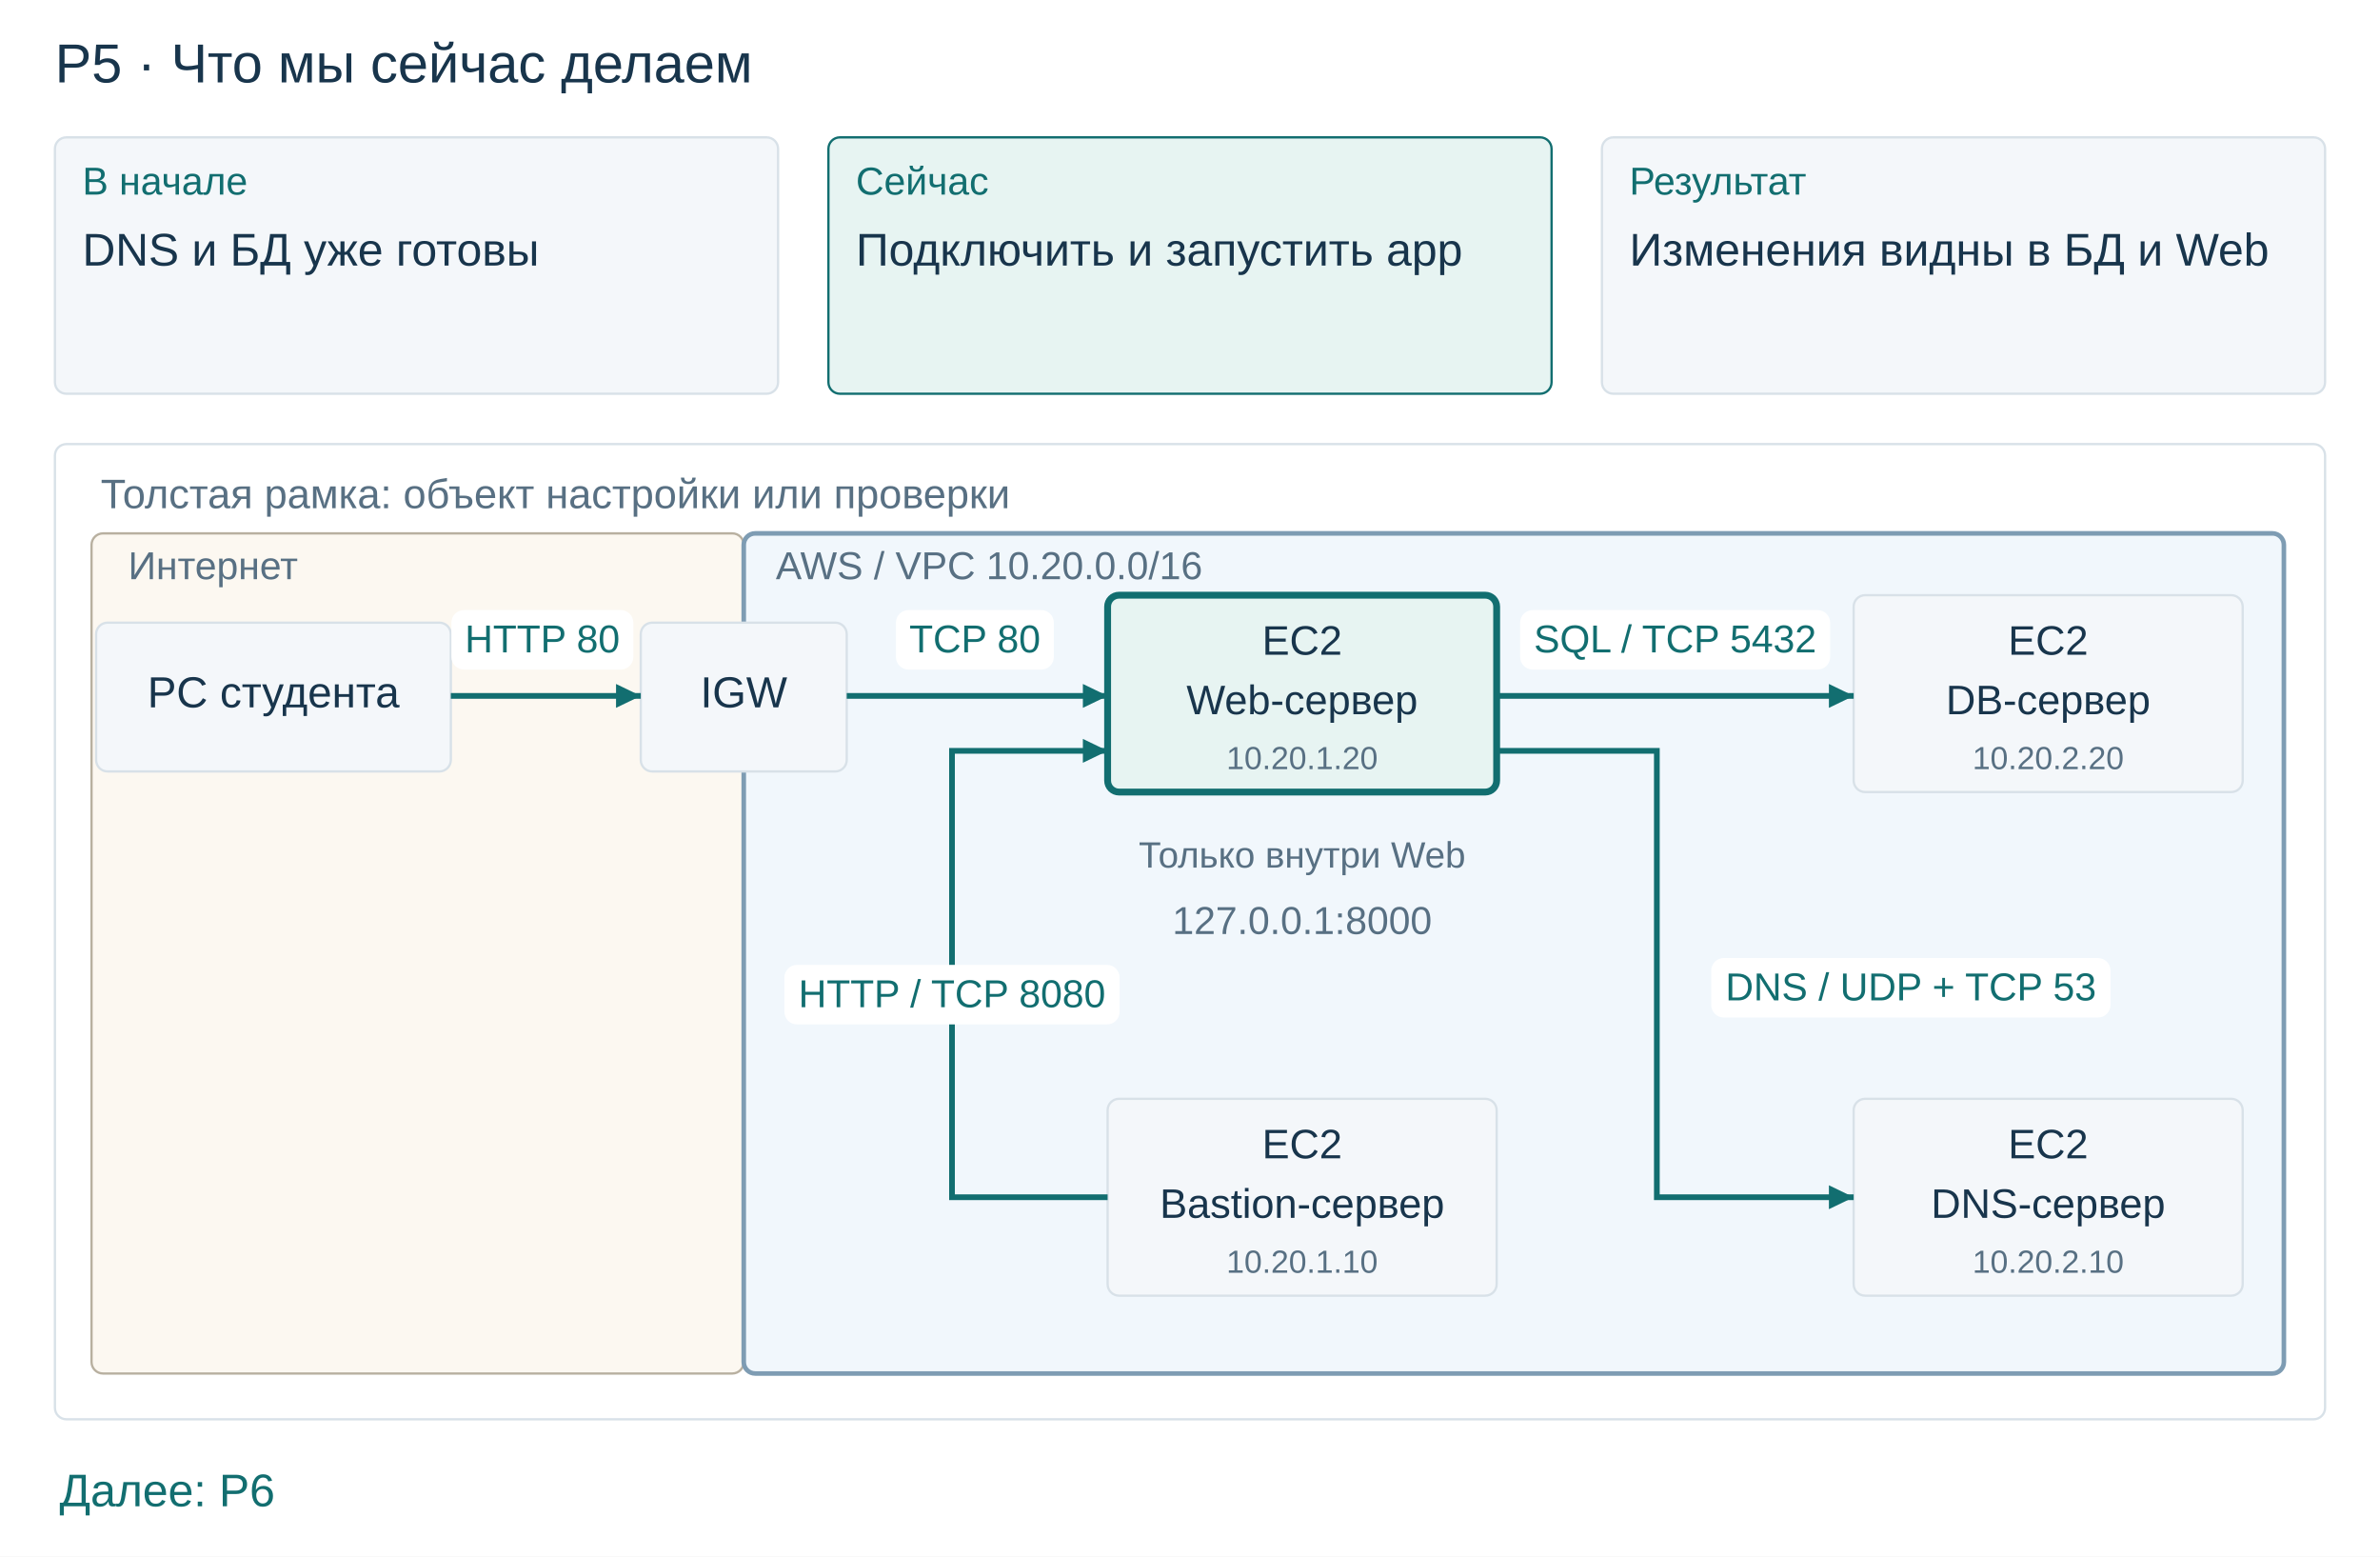
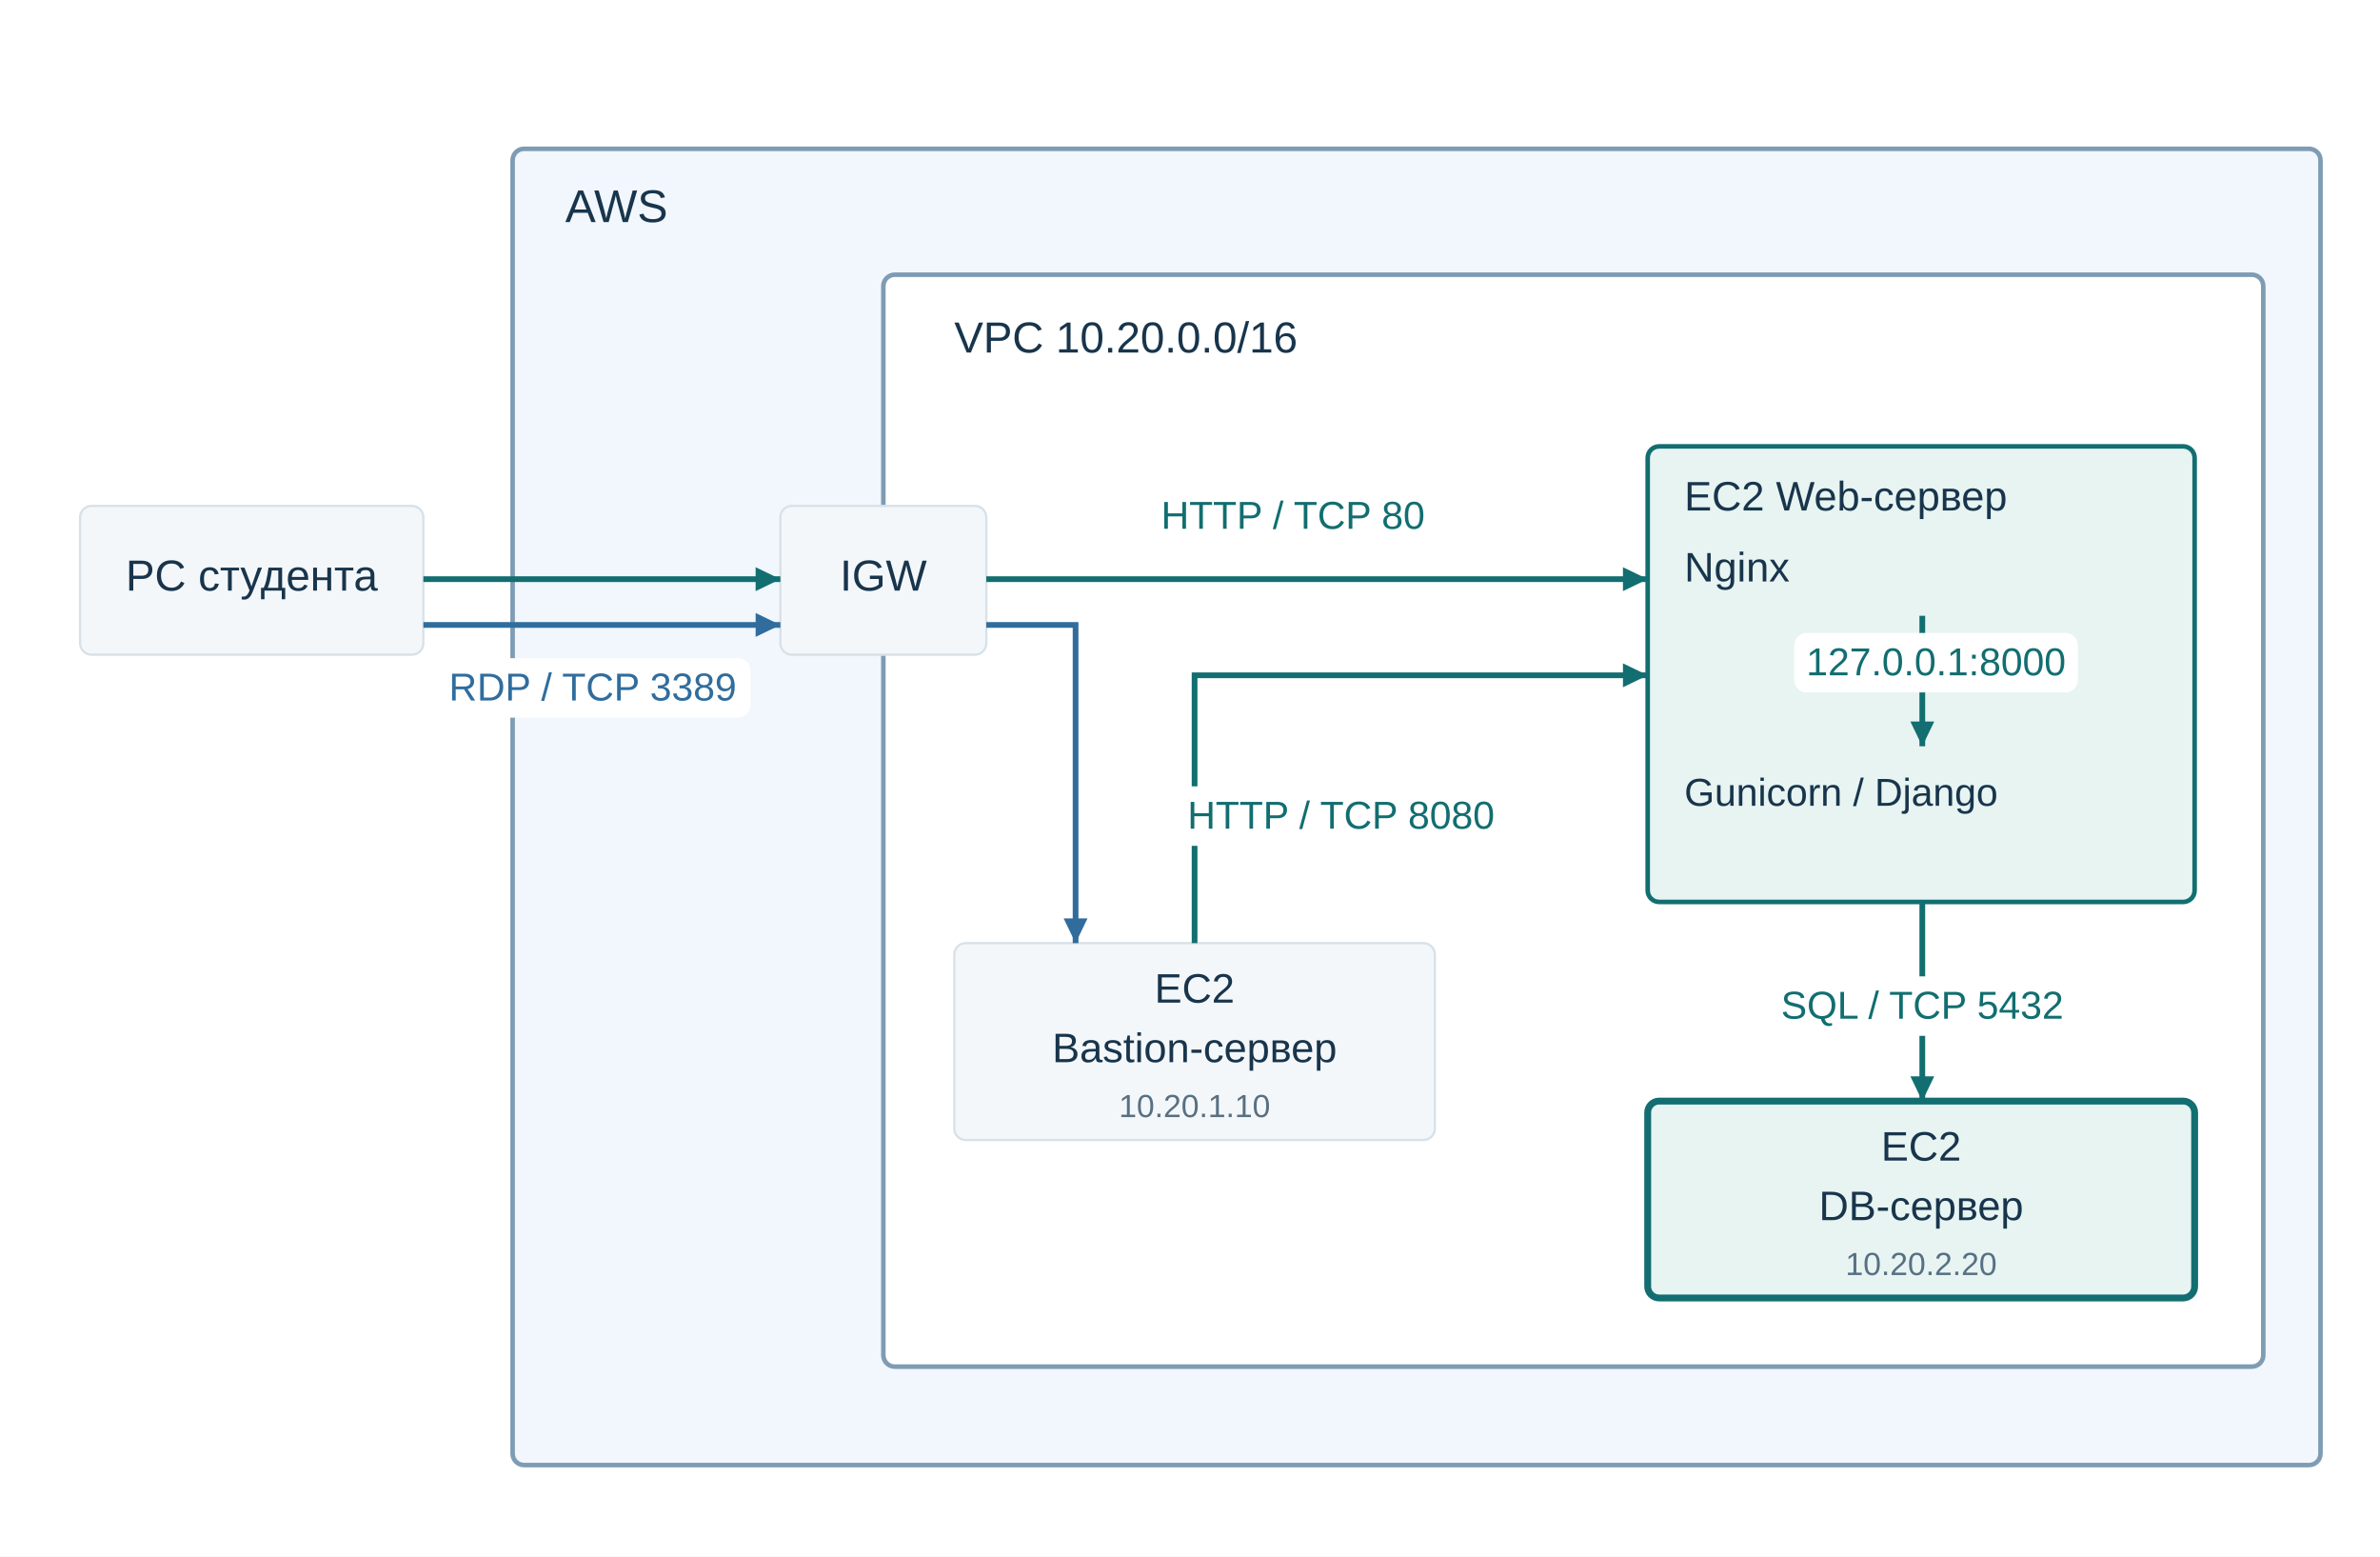
<svg xmlns="http://www.w3.org/2000/svg" width="1040" height="680" viewBox="0 0 1040 680" role="img">
  <rect width="1040" height="680" fill="white" />
-   <text x="24" y="36" font-size="24" font-family="Arial,MS Gothic,sans-serif" fill="#18354c">P5 · Что мы сейчас делаем</text>
-   <rect x="24" y="60" width="316" height="112" rx="5" fill="#f4f7fa" stroke="#d8e1e8" stroke-width="1" />
-   <text x="36" y="85" font-size="17" font-family="Arial,MS Gothic,sans-serif" fill="#126e70">В начале</text>
-   <text x="36" y="116" font-size="20" font-family="Arial,MS Gothic,sans-serif" fill="#18354c">DNS и БД уже готовы</text>
-   <rect x="362" y="60" width="316" height="112" rx="5" fill="#e7f4f2" stroke="#126e70" stroke-width="1" />
-   <text x="374" y="85" font-size="17" font-family="Arial,MS Gothic,sans-serif" fill="#126e70">Сейчас</text>
-   <text x="374" y="116" font-size="20" font-family="Arial,MS Gothic,sans-serif" fill="#18354c">Подключить и запустить app</text>
-   <rect x="700" y="60" width="316" height="112" rx="5" fill="#f4f7fa" stroke="#d8e1e8" stroke-width="1" />
-   <text x="712" y="85" font-size="17" font-family="Arial,MS Gothic,sans-serif" fill="#126e70">Результат</text>
-   <text x="712" y="116" font-size="20" font-family="Arial,MS Gothic,sans-serif" fill="#18354c">Изменения видны в БД и Web</text>
-   <rect x="24" y="194" width="992" height="426" rx="5" fill="white" stroke="#d8e1e8" stroke-width="1" />
-   <text x="44" y="222" font-size="18" font-family="Arial,MS Gothic,sans-serif" fill="#587083">Толстая рамка: объект настройки или проверки</text>
-   <rect x="40" y="233" width="285" height="367" rx="5" fill="#fcf8f1" stroke="#b8b0a0" stroke-width="1" />
-   <rect x="325" y="233" width="673" height="367" rx="5" fill="#f1f7fc" stroke="#7e9cb3" stroke-width="2" />
-   <text x="56" y="253" font-size="17" font-family="Arial,MS Gothic,sans-serif" fill="#587083">Интернет</text>
-   <text x="339" y="253" font-size="17" font-family="Arial,MS Gothic,sans-serif" fill="#587083">AWS / VPC 10.20.0.0/16</text>
-   <rect x="42" y="272" width="155" height="65" rx="5" fill="#f4f7fa" stroke="#d8e1e8" stroke-width="1" />
-   <text x="119.5" y="309" font-size="19" font-family="Arial,MS Gothic,sans-serif" fill="#18354c" text-anchor="middle">PC студента</text>
-   <rect x="280" y="272" width="90" height="65" rx="5" fill="#f4f7fa" stroke="#d8e1e8" stroke-width="1" />
-   <text x="325.0" y="309" font-size="19" font-family="Arial,MS Gothic,sans-serif" fill="#18354c" text-anchor="middle">IGW</text>
-   <rect x="484" y="260" width="170" height="86" rx="5" fill="#e7f4f2" stroke="#126e70" stroke-width="3" />
-   <text x="569.0" y="286" font-size="18" font-family="Arial,MS Gothic,sans-serif" fill="#18354c" text-anchor="middle">EC2</text>
-   <text x="569.0" y="312" font-size="18" font-family="Arial,MS Gothic,sans-serif" fill="#18354c" text-anchor="middle">Web-сервер</text>
-   <text x="569.0" y="336" font-size="14" font-family="Arial,MS Gothic,sans-serif" fill="#587083" text-anchor="middle">10.20.1.20</text>
-   <rect x="810" y="260" width="170" height="86" rx="5" fill="#f4f7fa" stroke="#d8e1e8" stroke-width="1" />
-   <text x="895.0" y="286" font-size="18" font-family="Arial,MS Gothic,sans-serif" fill="#18354c" text-anchor="middle">EC2</text>
-   <text x="895.0" y="312" font-size="18" font-family="Arial,MS Gothic,sans-serif" fill="#18354c" text-anchor="middle">DB-сервер</text>
-   <text x="895.0" y="336" font-size="14" font-family="Arial,MS Gothic,sans-serif" fill="#587083" text-anchor="middle">10.20.2.20</text>
-   <rect x="484" y="480" width="170" height="86" rx="5" fill="#f4f7fa" stroke="#d8e1e8" stroke-width="1" />
-   <text x="569.0" y="506" font-size="18" font-family="Arial,MS Gothic,sans-serif" fill="#18354c" text-anchor="middle">EC2</text>
-   <text x="569.0" y="532" font-size="18" font-family="Arial,MS Gothic,sans-serif" fill="#18354c" text-anchor="middle">Bastion-сервер</text>
-   <text x="569.0" y="556" font-size="14" font-family="Arial,MS Gothic,sans-serif" fill="#587083" text-anchor="middle">10.20.1.10</text>
-   <rect x="810" y="480" width="170" height="86" rx="5" fill="#f4f7fa" stroke="#d8e1e8" stroke-width="1" />
-   <text x="895.0" y="506" font-size="18" font-family="Arial,MS Gothic,sans-serif" fill="#18354c" text-anchor="middle">EC2</text>
-   <text x="895.0" y="532" font-size="18" font-family="Arial,MS Gothic,sans-serif" fill="#18354c" text-anchor="middle">DNS-сервер</text>
-   <text x="895.0" y="556" font-size="14" font-family="Arial,MS Gothic,sans-serif" fill="#587083" text-anchor="middle">10.20.2.10</text>
-   <polyline points="197,304 280,304" fill="none" stroke="#126e70" stroke-width="2.5" />
-   <polygon points="280.00,304.00 269.19,309.22 269.19,298.78" fill="#126e70" />
-   <rect x="197.754" y="267" width="78.492" height="25" rx="5" fill="white" stroke="white" stroke-width="1" />
-   <text x="237" y="285" font-size="17" font-family="Arial,MS Gothic,sans-serif" fill="#126e70" text-anchor="middle">HTTP 80</text>
-   <polyline points="370,304 484,304" fill="none" stroke="#126e70" stroke-width="2.5" />
-   <polygon points="484.00,304.00 473.19,309.22 473.19,298.78" fill="#126e70" />
-   <rect x="392.004" y="267" width="67.992" height="25" rx="5" fill="white" stroke="white" stroke-width="1" />
-   <text x="426" y="285" font-size="17" font-family="Arial,MS Gothic,sans-serif" fill="#126e70" text-anchor="middle">TCP 80</text>
-   <polyline points="654,304 810,304" fill="none" stroke="#126e70" stroke-width="2.5" />
-   <polygon points="810.00,304.00 799.19,309.22 799.19,298.78" fill="#126e70" />
-   <rect x="664.762" y="267" width="134.477" height="25" rx="5" fill="white" stroke="white" stroke-width="1" />
-   <text x="732" y="285" font-size="17" font-family="Arial,MS Gothic,sans-serif" fill="#126e70" text-anchor="middle">SQL / TCP 5432</text>
-   <polyline points="484,523 416,523 416,328 484,328" fill="none" stroke="#126e70" stroke-width="2.5" />
-   <polygon points="484.00,328.00 473.19,333.22 473.19,322.78" fill="#126e70" />
-   <rect x="343.262" y="422" width="145.477" height="25" rx="5" fill="white" stroke="white" stroke-width="1" />
-   <text x="416" y="440" font-size="17" font-family="Arial,MS Gothic,sans-serif" fill="#126e70" text-anchor="middle">HTTP / TCP 8080</text>
-   <polyline points="654,328 724,328 724,523 810,523" fill="none" stroke="#126e70" stroke-width="2.5" />
-   <polygon points="810.00,523.00 799.19,528.22 799.19,517.78" fill="#126e70" />
-   <rect x="748.262" y="419" width="173.477" height="25" rx="5" fill="white" stroke="white" stroke-width="1" />
-   <text x="835" y="437" font-size="17" font-family="Arial,MS Gothic,sans-serif" fill="#126e70" text-anchor="middle">DNS / UDP + TCP 53</text>
-   <text x="569" y="379" font-size="16" font-family="Arial,MS Gothic,sans-serif" fill="#587083" text-anchor="middle">Только внутри Web</text>
-   <text x="569" y="408" font-size="17" font-family="Arial,MS Gothic,sans-serif" fill="#587083" text-anchor="middle">127.0.0.1:8000</text>
-   <text x="26" y="658" font-size="20" font-family="Arial,MS Gothic,sans-serif" fill="#126e70">Далее: P6</text>
+   <rect x="224" y="65" width="790" height="575" rx="5" fill="#f1f7fc" stroke="#7e9cb3" stroke-width="2" />
+   <text x="247" y="97" font-size="20" font-family="Arial,MS Gothic,sans-serif" fill="#18354c">AWS</text>
+   <rect x="386" y="120" width="603" height="477" rx="5" fill="white" stroke="#7e9cb3" stroke-width="2" />
+   <text x="417" y="154" font-size="19" font-family="Arial,MS Gothic,sans-serif" fill="#18354c">VPC  10.20.0.0/16</text>
+   <rect x="35" y="221" width="150" height="65" rx="5" fill="#f4f7fa" stroke="#d8e1e8" stroke-width="1" />
+   <text x="110.0" y="258" font-size="19" font-family="Arial,MS Gothic,sans-serif" fill="#18354c" text-anchor="middle">PC студента</text>
+   <rect x="341" y="221" width="90" height="65" rx="5" fill="#f4f7fa" stroke="#d8e1e8" stroke-width="1" />
+   <text x="386.0" y="258" font-size="19" font-family="Arial,MS Gothic,sans-serif" fill="#18354c" text-anchor="middle">IGW</text>
+   <polyline points="185,253 341,253" fill="none" stroke="#126e70" stroke-width="2.5" />
+   <polygon points="341.00,253.00 330.19,258.22 330.19,247.78" fill="#126e70" />
+   <polyline points="431,253 720,253" fill="none" stroke="#126e70" stroke-width="2.5" />
+   <polygon points="720.00,253.00 709.19,258.22 709.19,247.78" fill="#126e70" />
+   <rect x="501.762" y="213" width="126.477" height="25" rx="5" fill="white" stroke="white" stroke-width="1" />
+   <text x="565" y="231" font-size="17" font-family="Arial,MS Gothic,sans-serif" fill="#126e70" text-anchor="middle">HTTP / TCP 80</text>
+   <rect x="417" y="412" width="210" height="86" rx="5" fill="#f4f7fa" stroke="#d8e1e8" stroke-width="1" />
+   <text x="522.0" y="438" font-size="18" font-family="Arial,MS Gothic,sans-serif" fill="#18354c" text-anchor="middle">EC2</text>
+   <text x="522.0" y="464" font-size="18" font-family="Arial,MS Gothic,sans-serif" fill="#18354c" text-anchor="middle">Bastion-сервер</text>
+   <text x="522.0" y="488" font-size="14" font-family="Arial,MS Gothic,sans-serif" fill="#587083" text-anchor="middle">10.20.1.10</text>
+   <polyline points="185,273 341,273" fill="none" stroke="#306d9d" stroke-width="2.5" />
+   <polygon points="341.00,273.00 330.19,278.22 330.19,267.78" fill="#306d9d" />
+   <rect x="190.512" y="288" width="136.977" height="25" rx="5" fill="white" stroke="white" stroke-width="1" />
+   <text x="259" y="306" font-size="17" font-family="Arial,MS Gothic,sans-serif" fill="#306d9d" text-anchor="middle">RDP / TCP 3389</text>
+   <polyline points="431,273 470,273 470,412" fill="none" stroke="#306d9d" stroke-width="2.5" />
+   <polygon points="470.00,412.00 464.78,401.19 475.22,401.19" fill="#306d9d" />
+   <polyline points="522,412 522,295 720,295" fill="none" stroke="#126e70" stroke-width="2.5" />
+   <polygon points="720.00,295.00 709.19,300.22 709.19,289.78" fill="#126e70" />
+   <rect x="513.262" y="344" width="145.477" height="25" rx="5" fill="white" stroke="white" stroke-width="1" />
+   <text x="586" y="362" font-size="17" font-family="Arial,MS Gothic,sans-serif" fill="#126e70" text-anchor="middle">HTTP / TCP 8080</text>
+   <rect x="720" y="195" width="239" height="199" rx="5" fill="#e7f4f2" stroke="#126e70" stroke-width="2" />
+   <text x="736" y="223" font-size="18" font-family="Arial,MS Gothic,sans-serif" fill="#18354c">EC2 Web-сервер</text>
+   <text x="736" y="254" font-size="18" font-family="Arial,MS Gothic,sans-serif" fill="#18354c">Nginx</text>
+   <polyline points="840,269 840,326" fill="none" stroke="#126e70" stroke-width="2.5" />
+   <polygon points="840.00,326.00 834.78,315.19 845.22,315.19" fill="#126e70" />
+   <rect x="784.5" y="277" width="123.0" height="25" rx="5" fill="white" stroke="white" stroke-width="1" />
+   <text x="846" y="295" font-size="17" font-family="Arial,MS Gothic,sans-serif" fill="#126e70" text-anchor="middle">127.0.0.1:8000</text>
+   <text x="736" y="352" font-size="17" font-family="Arial,MS Gothic,sans-serif" fill="#18354c">Gunicorn / Django</text>
+   <rect x="720" y="481" width="239" height="86" rx="5" fill="#e7f4f2" stroke="#126e70" stroke-width="3" />
+   <text x="839.5" y="507" font-size="18" font-family="Arial,MS Gothic,sans-serif" fill="#18354c" text-anchor="middle">EC2</text>
+   <text x="839.5" y="533" font-size="18" font-family="Arial,MS Gothic,sans-serif" fill="#18354c" text-anchor="middle">DB-сервер</text>
+   <text x="839.5" y="557" font-size="14" font-family="Arial,MS Gothic,sans-serif" fill="#587083" text-anchor="middle">10.20.2.20</text>
+   <polyline points="840,394 840,481" fill="none" stroke="#126e70" stroke-width="2.5" />
+   <polygon points="840.00,481.00 834.78,470.19 845.22,470.19" fill="#126e70" />
+   <rect x="772.762" y="427" width="134.477" height="25" rx="5" fill="white" stroke="white" stroke-width="1" />
+   <text x="840" y="445" font-size="17" font-family="Arial,MS Gothic,sans-serif" fill="#126e70" text-anchor="middle">SQL / TCP 5432</text>
</svg>
